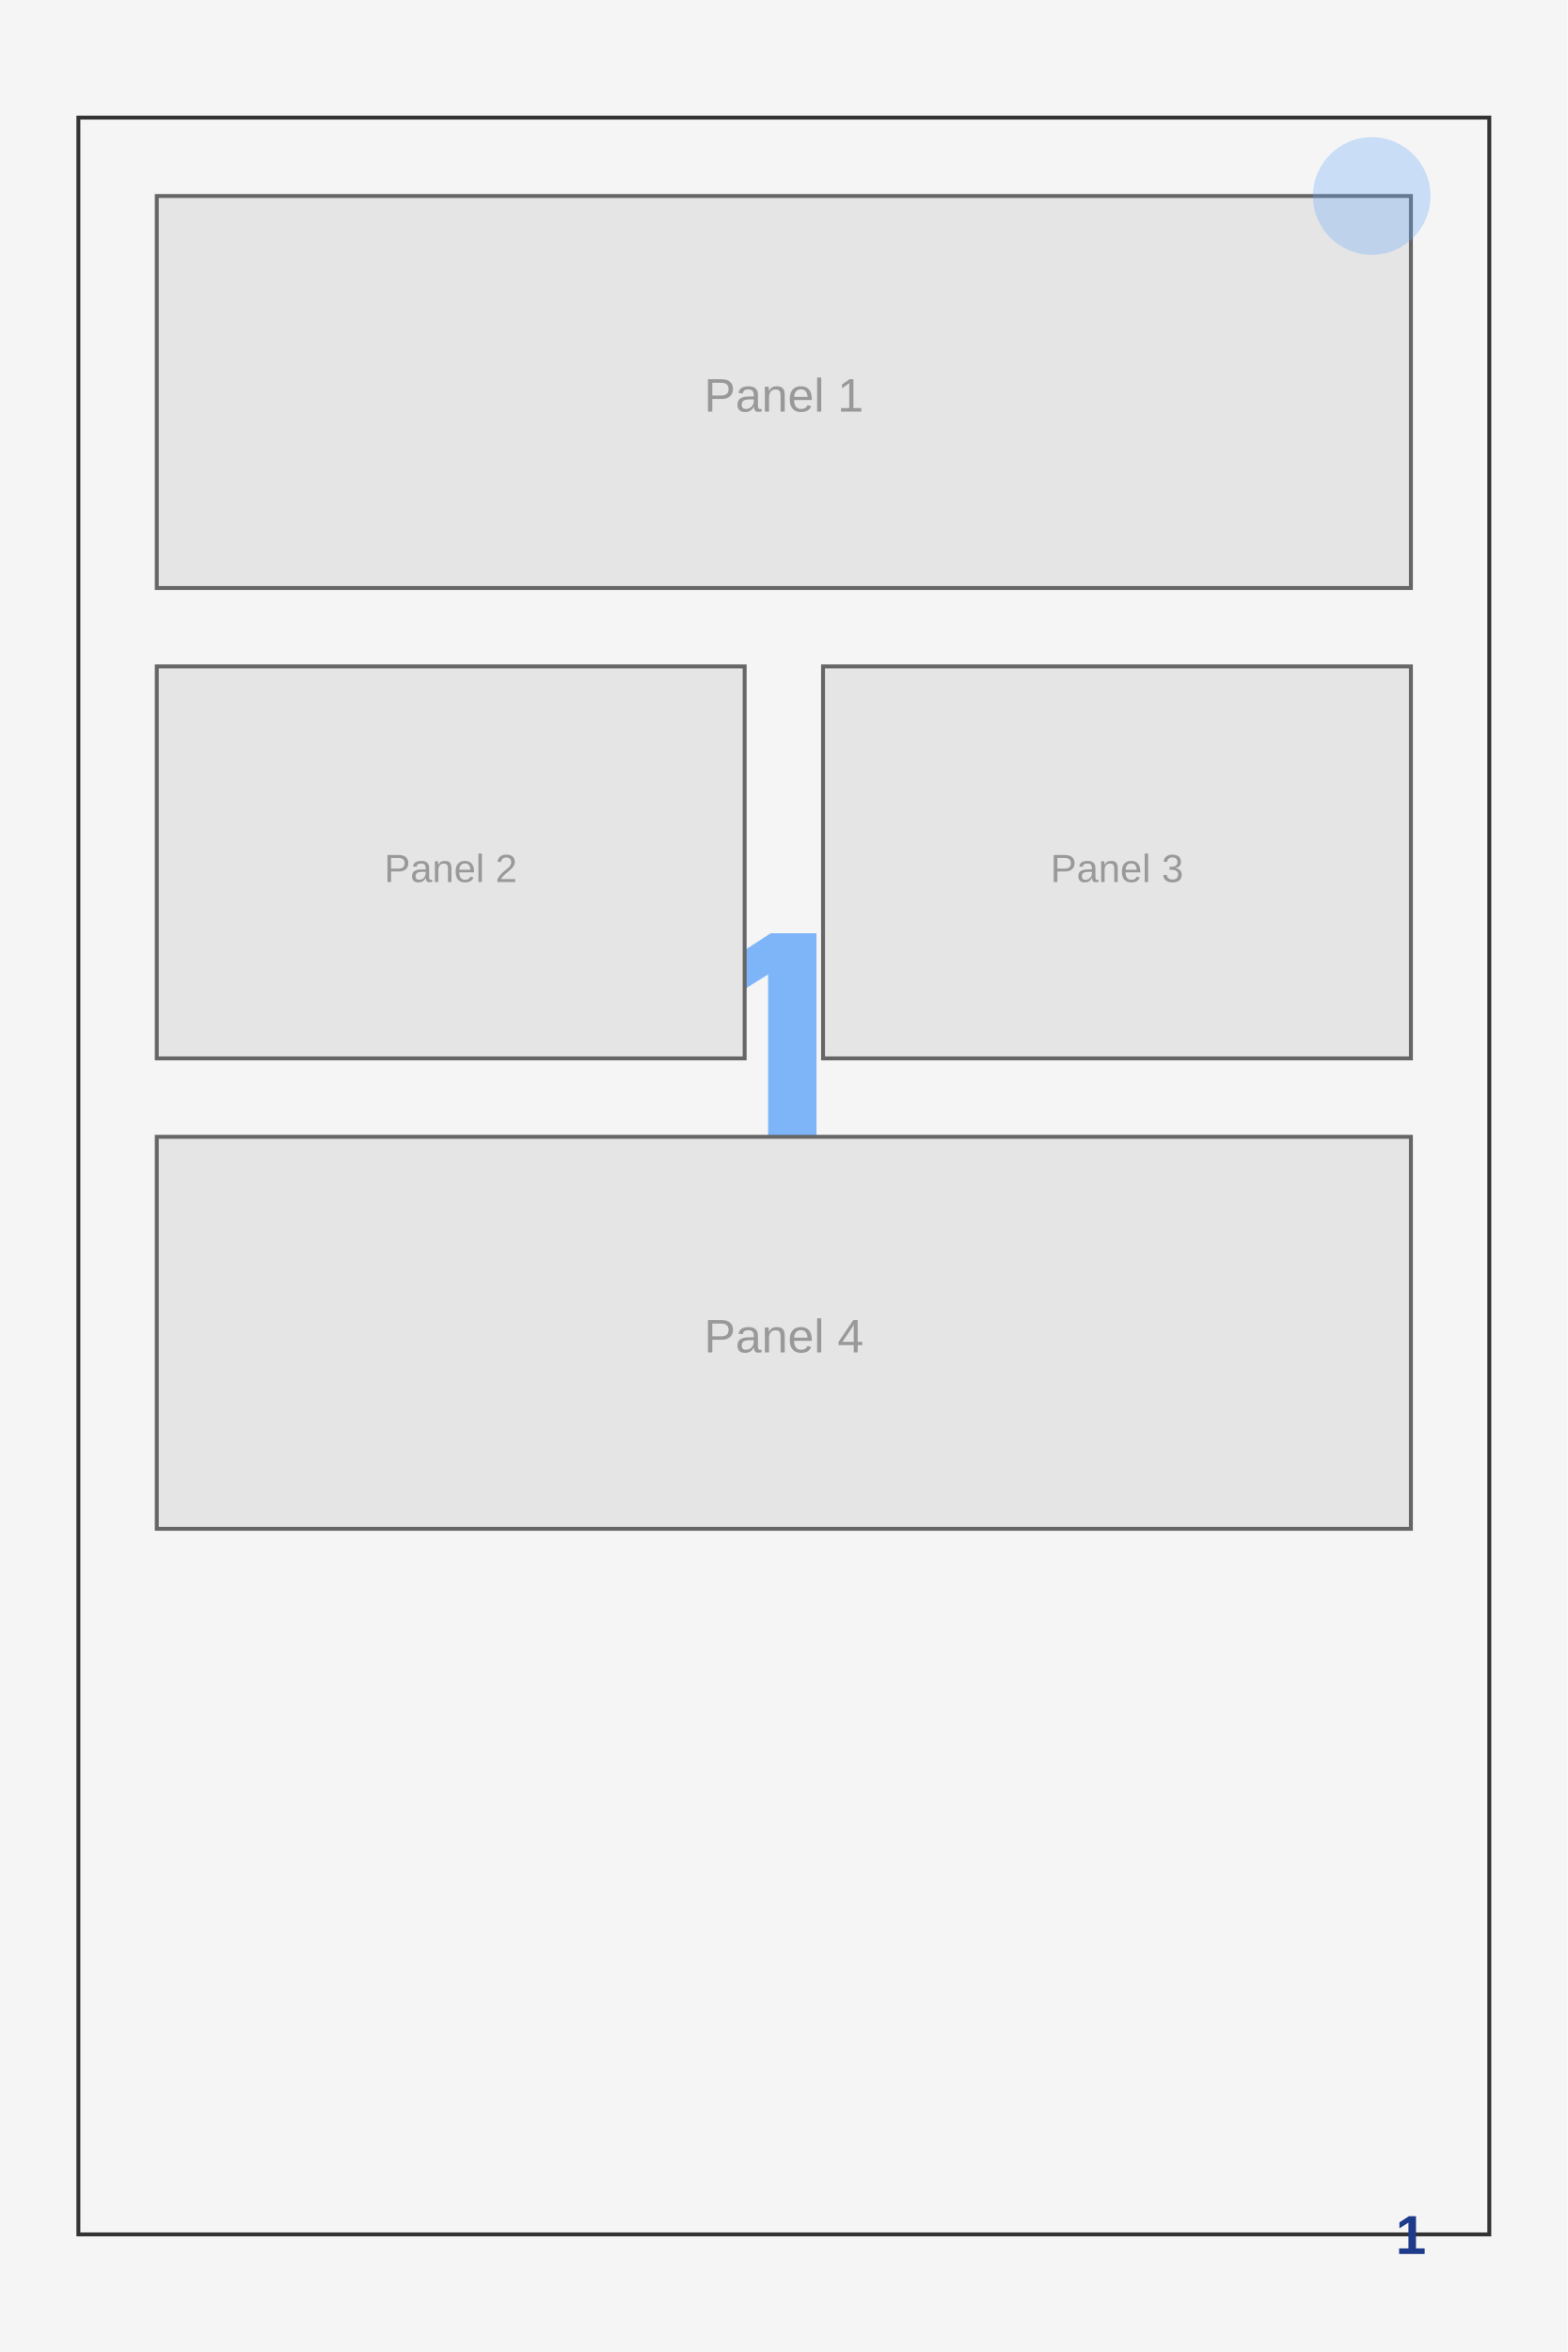
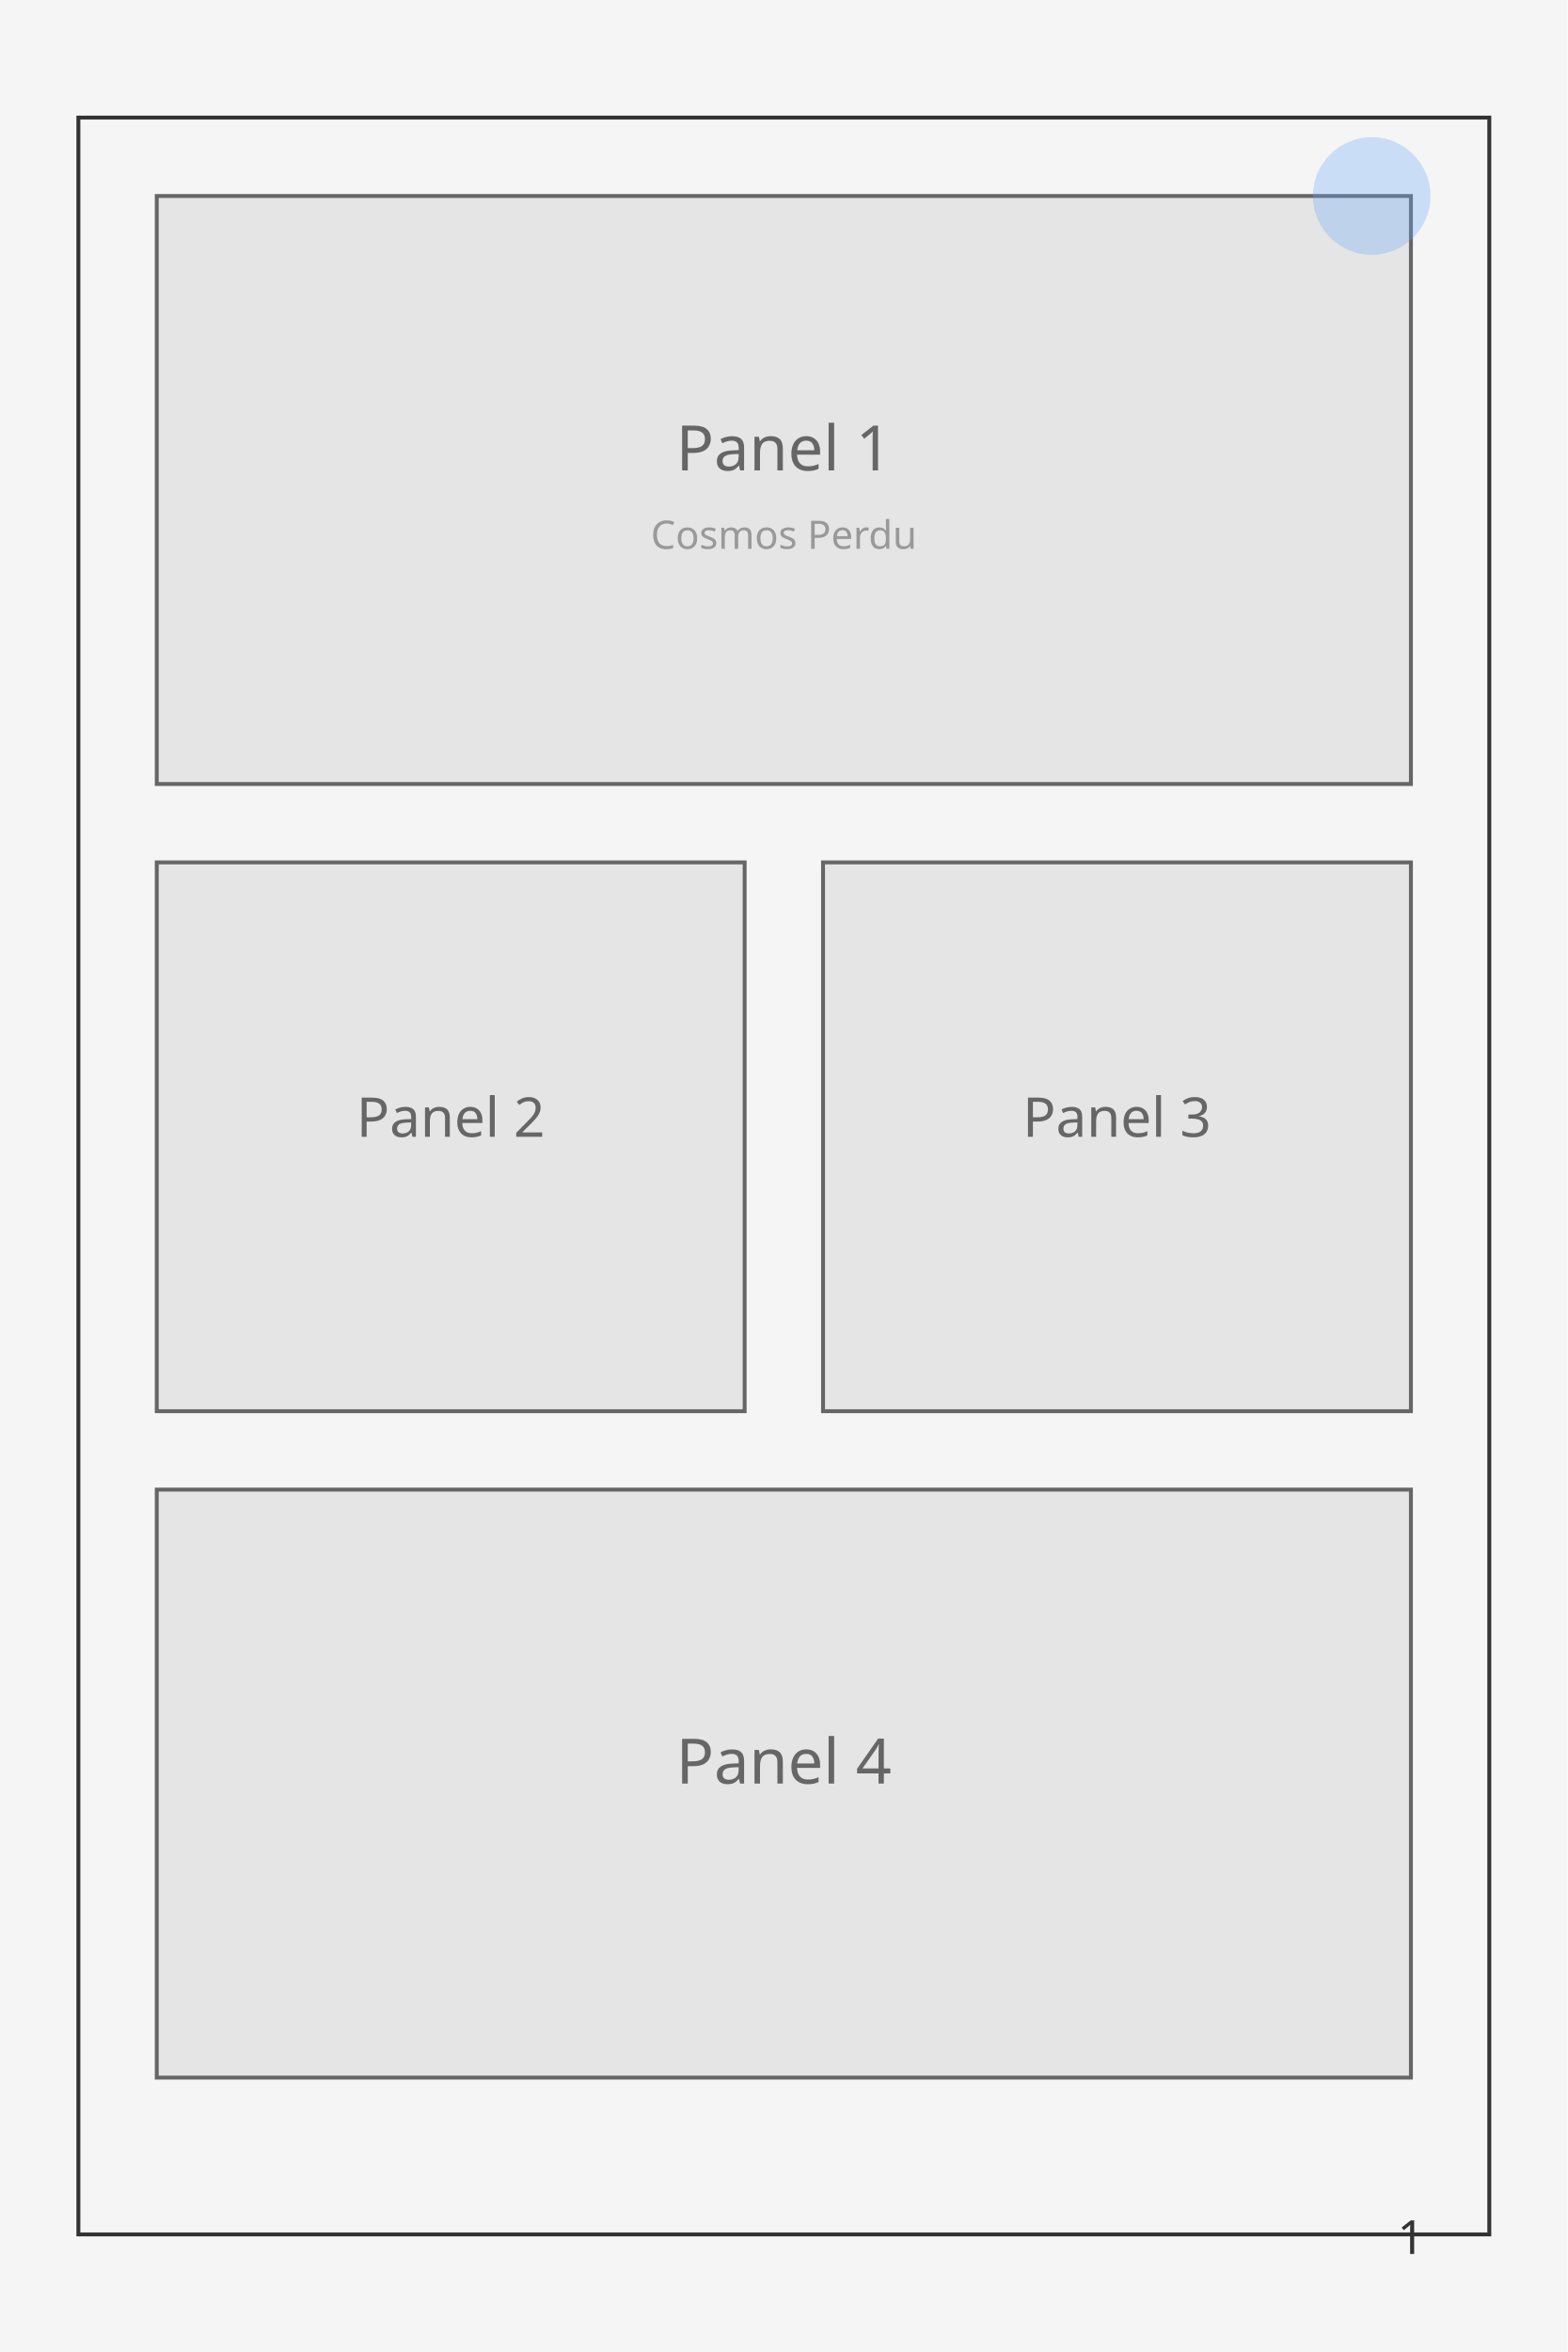
<svg xmlns="http://www.w3.org/2000/svg" width="800" height="1200">
  <rect width="800" height="1200" fill="#F5F5F5" />
  <rect x="40" y="60" width="720" height="1080" fill="none" stroke="#333333" stroke-width="2" />
-   <text x="400" y="600" font-family="Arial" font-size="180" font-weight="bold" fill="#60A5FA" text-anchor="middle" opacity="0.8">
-     1
+   <rect x="80" y="100" width="640" height="300" fill="#E5E5E5" stroke="#666666" stroke-width="2" />
+   <text x="400" y="240" font-family="sans-serif" font-size="32" fill="#666666" text-anchor="middle">
+     Panel 1
  </text>
-   <text x="400" y="700" font-family="Arial" font-size="32" fill="#333333" text-anchor="middle">
+   <text x="400" y="280" font-family="sans-serif" font-size="20" fill="#999999" text-anchor="middle">
    Cosmos Perdu
  </text>
-   <text x="400" y="760" font-family="Arial" font-size="24" fill="#666666" text-anchor="middle">
-     Page 1
+   <rect x="80" y="440" width="300" height="280" fill="#E5E5E5" stroke="#666666" stroke-width="2" />
+   <text x="230" y="580" font-family="sans-serif" font-size="28" fill="#666666" text-anchor="middle">
+     Panel 2
  </text>
-   <rect x="80" y="100" width="640" height="200" fill="#E5E5E5" stroke="#666666" stroke-width="2" />
-   <text x="400" y="210" font-family="Arial" font-size="24" fill="#999999" text-anchor="middle">Panel 1</text>
-   <rect x="80" y="340" width="300" height="200" fill="#E5E5E5" stroke="#666666" stroke-width="2" />
-   <text x="230" y="450" font-family="Arial" font-size="20" fill="#999999" text-anchor="middle">Panel 2</text>
-   <rect x="420" y="340" width="300" height="200" fill="#E5E5E5" stroke="#666666" stroke-width="2" />
-   <text x="570" y="450" font-family="Arial" font-size="20" fill="#999999" text-anchor="middle">Panel 3</text>
-   <rect x="80" y="580" width="640" height="200" fill="#E5E5E5" stroke="#666666" stroke-width="2" />
-   <text x="400" y="690" font-family="Arial" font-size="24" fill="#999999" text-anchor="middle">Panel 4</text>
-   <text x="720" y="1150" font-family="Arial" font-size="28" font-weight="bold" fill="#1E3A8A" text-anchor="middle">
+   <rect x="420" y="440" width="300" height="280" fill="#E5E5E5" stroke="#666666" stroke-width="2" />
+   <text x="570" y="580" font-family="sans-serif" font-size="28" fill="#666666" text-anchor="middle">
+     Panel 3
+   </text>
+   <rect x="80" y="760" width="640" height="300" fill="#E5E5E5" stroke="#666666" stroke-width="2" />
+   <text x="400" y="910" font-family="sans-serif" font-size="32" fill="#666666" text-anchor="middle">
+     Panel 4
+   </text>
+   <text x="720" y="1150" font-family="sans-serif" font-size="24" fill="#333333" text-anchor="middle">
    1
  </text>
  <circle cx="700" cy="100" r="30" fill="#60A5FA" opacity="0.3" />
</svg>
